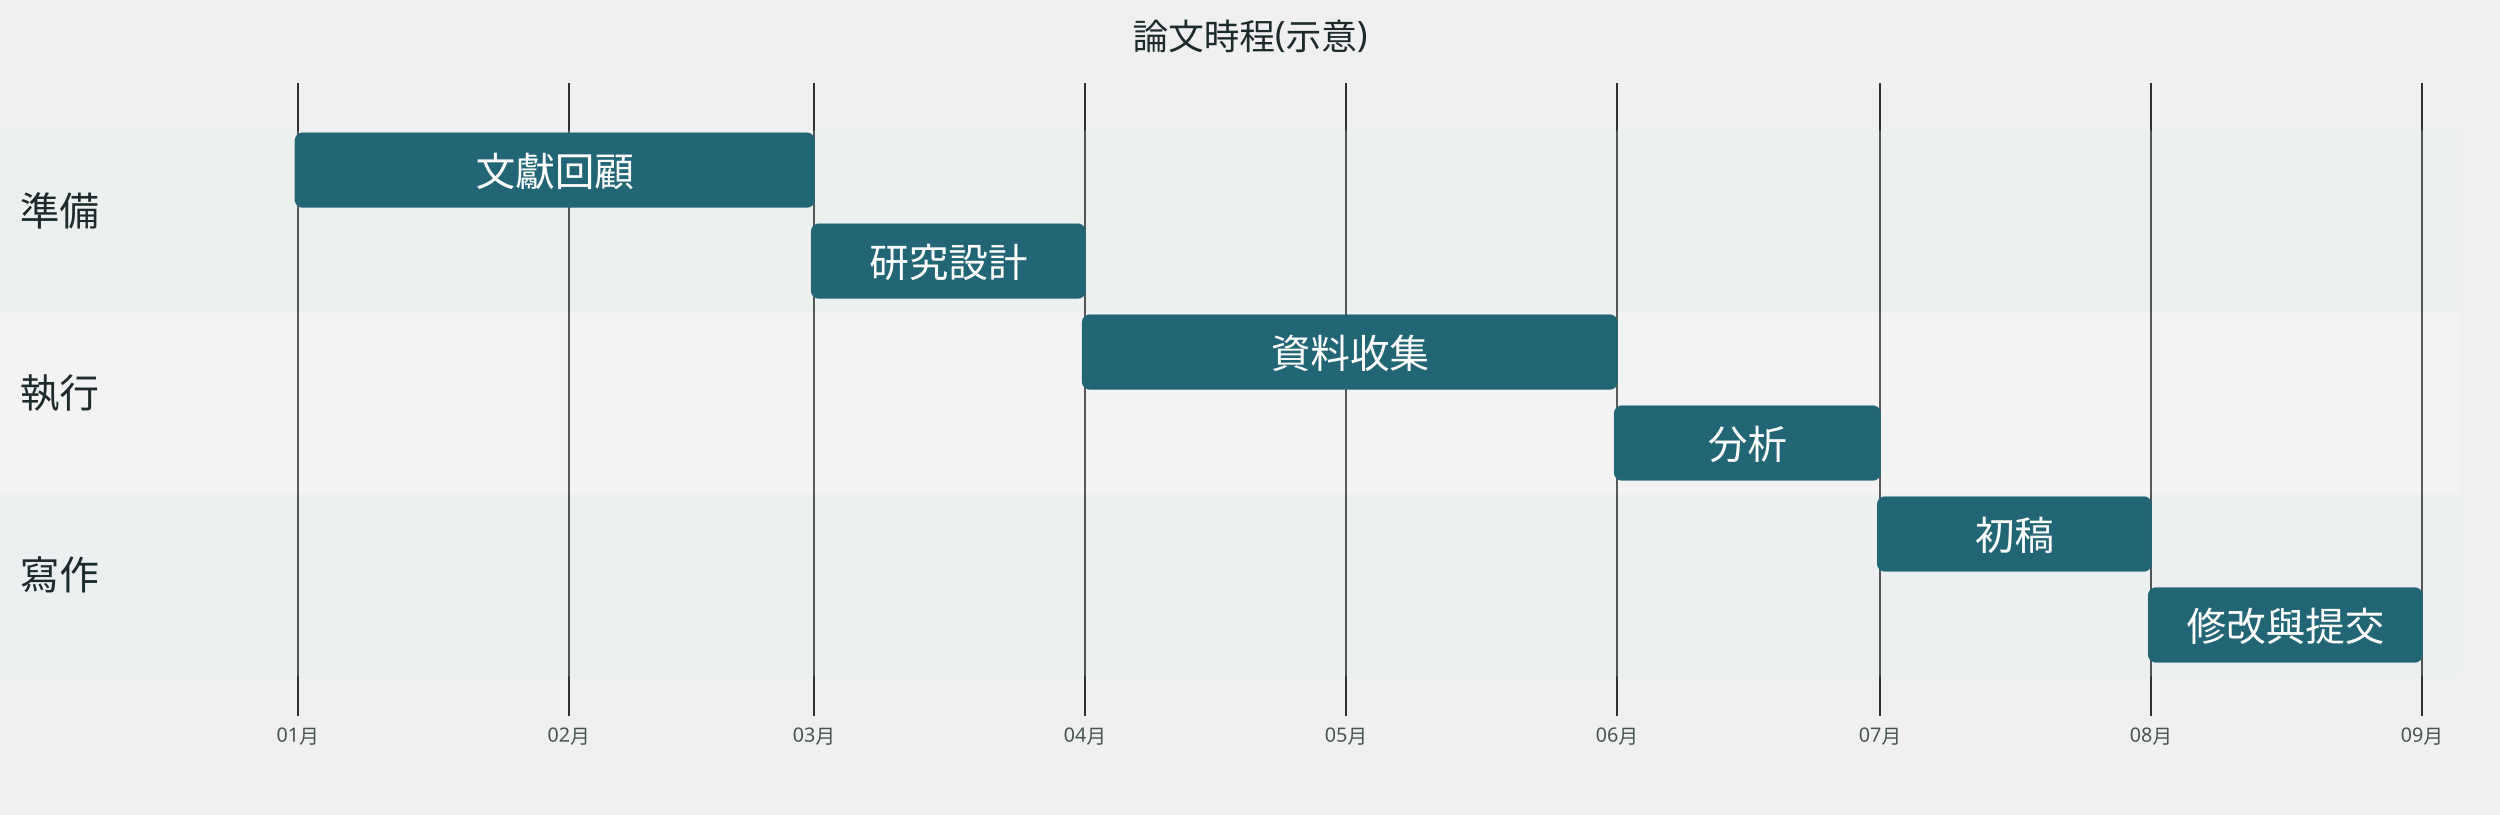
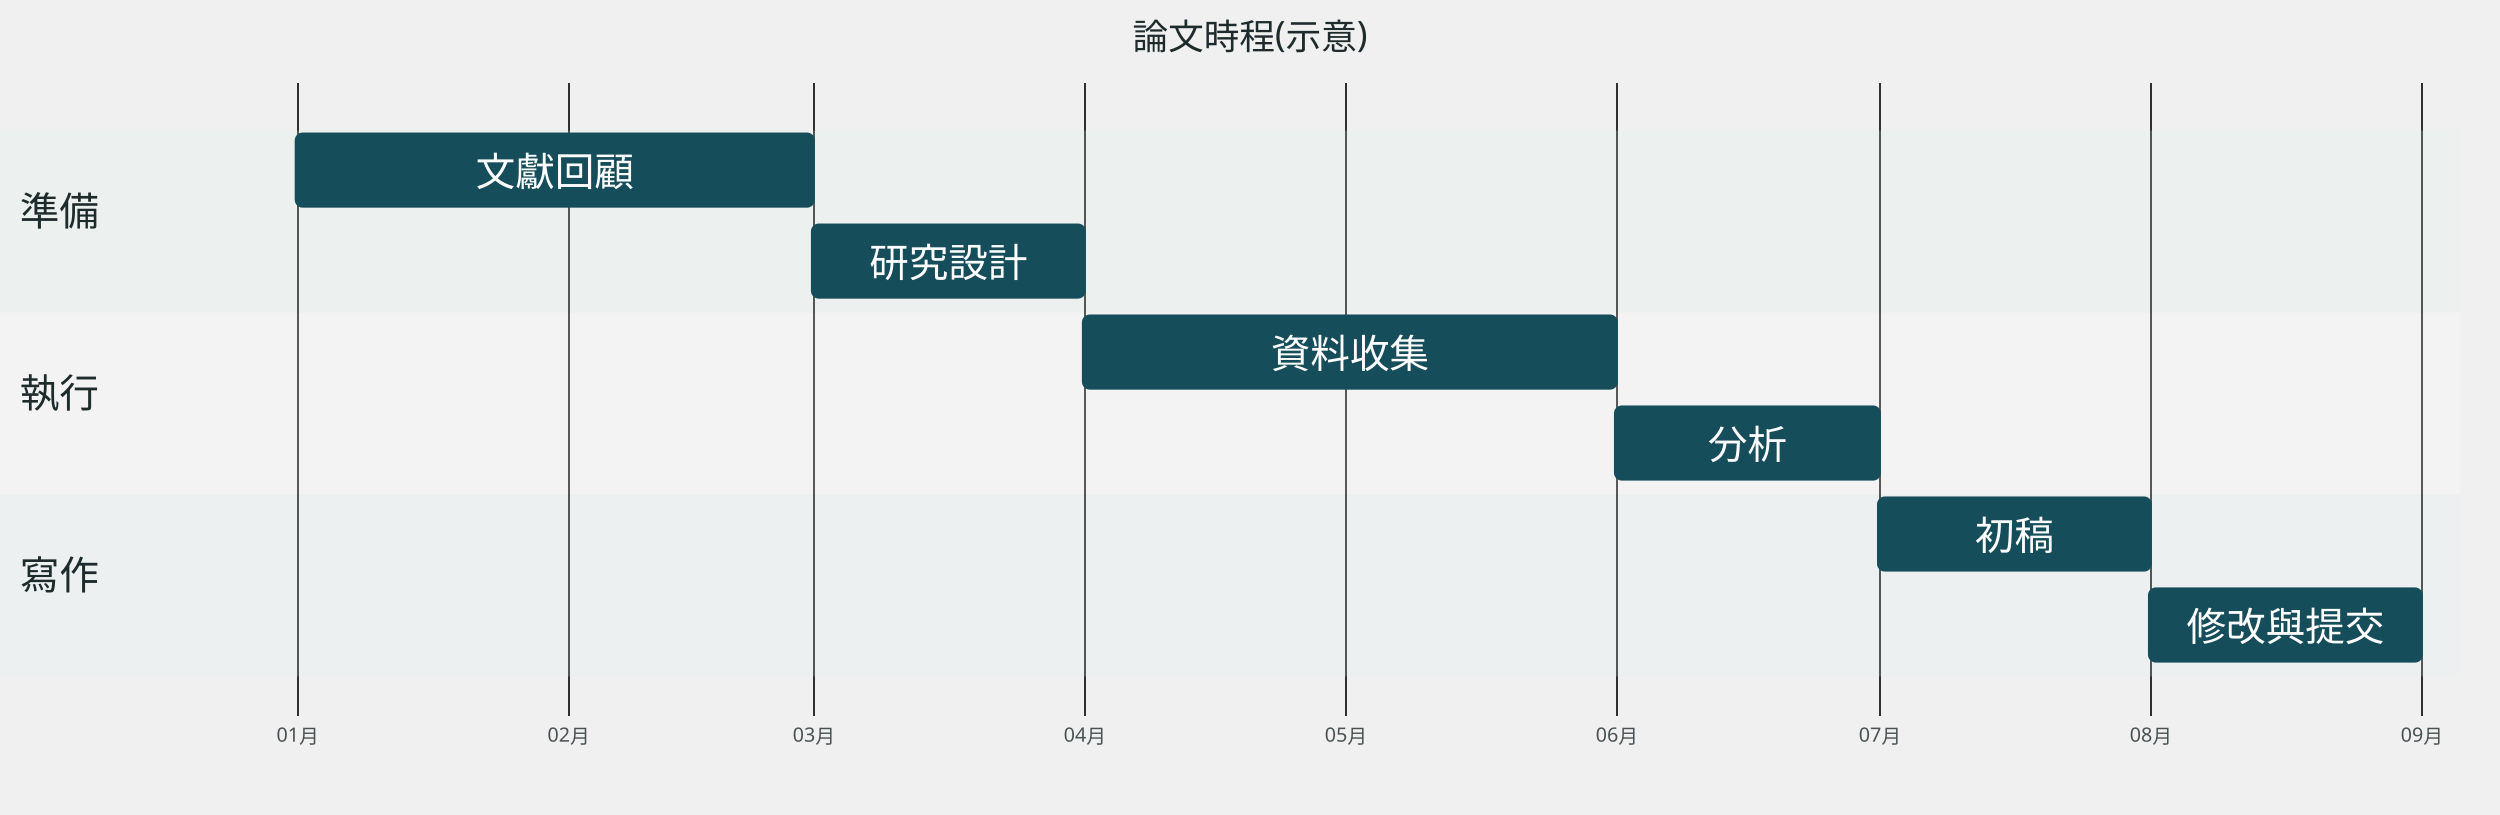
<svg xmlns="http://www.w3.org/2000/svg" id="svg_gantt" width="100%" viewBox="0 0 1264 412" style="max-width: 1264px;" role="graphics-document document" aria-roledescription="gantt">
-   <style>#svg_gantt{font-family:'Noto Sans TC','Microsoft JhengHei','PingFang TC','Segoe UI',sans-serif;font-size:22px;fill:#1E2B2C;}@keyframes edge-animation-frame{from{stroke-dashoffset:0;}}@keyframes dash{to{stroke-dashoffset:0;}}#svg_gantt .edge-animation-slow{stroke-dasharray:9,5!important;stroke-dashoffset:900;animation:dash 50s linear infinite;stroke-linecap:round;}#svg_gantt .edge-animation-fast{stroke-dasharray:9,5!important;stroke-dashoffset:900;animation:dash 20s linear infinite;stroke-linecap:round;}#svg_gantt .error-icon{fill:#DDF0E7;}#svg_gantt .error-text{fill:#1E2B2C;stroke:#1E2B2C;}#svg_gantt .edge-thickness-normal{stroke-width:1px;}#svg_gantt .edge-thickness-thick{stroke-width:3.5px;}#svg_gantt .edge-pattern-solid{stroke-dasharray:0;}#svg_gantt .edge-thickness-invisible{stroke-width:0;fill:none;}#svg_gantt .edge-pattern-dashed{stroke-dasharray:3;}#svg_gantt .edge-pattern-dotted{stroke-dasharray:2;}#svg_gantt .marker{fill:#226676;stroke:#226676;}#svg_gantt .marker.cross{stroke:#226676;}#svg_gantt svg{font-family:'Noto Sans TC','Microsoft JhengHei','PingFang TC','Segoe UI',sans-serif;font-size:22px;}#svg_gantt p{margin:0;}#svg_gantt .mermaid-main-font{font-family:'Noto Sans TC','Microsoft JhengHei','PingFang TC','Segoe UI',sans-serif;}#svg_gantt .exclude-range{fill:#eeeeee;}#svg_gantt .section{stroke:none;opacity:0.2;}#svg_gantt .section0{fill:#DDF0E7;}#svg_gantt .section2{fill:#DDEEF1;}#svg_gantt .section1,#svg_gantt .section3{fill:#FFFFFF;opacity:0.2;}#svg_gantt .sectionTitle0{fill:#1E2B2C;}#svg_gantt .sectionTitle1{fill:#1E2B2C;}#svg_gantt .sectionTitle2{fill:#1E2B2C;}#svg_gantt .sectionTitle3{fill:#1E2B2C;}#svg_gantt .sectionTitle{text-anchor:start;font-family:'Noto Sans TC','Microsoft JhengHei','PingFang TC','Segoe UI',sans-serif;}#svg_gantt .grid .tick{stroke:#E3DDD3;opacity:0.8;shape-rendering:crispEdges;}#svg_gantt .grid .tick text{font-family:'Noto Sans TC','Microsoft JhengHei','PingFang TC','Segoe UI',sans-serif;fill:#1E2B2C;}#svg_gantt .grid path{stroke-width:0;}#svg_gantt .today{fill:none;stroke:#D0656E;stroke-width:2px;}#svg_gantt .task{stroke-width:2;}#svg_gantt .taskText{text-anchor:middle;font-family:'Noto Sans TC','Microsoft JhengHei','PingFang TC','Segoe UI',sans-serif;}#svg_gantt .taskTextOutsideRight{fill:#1E2B2C;text-anchor:start;font-family:'Noto Sans TC','Microsoft JhengHei','PingFang TC','Segoe UI',sans-serif;}#svg_gantt .taskTextOutsideLeft{fill:#1E2B2C;text-anchor:end;}#svg_gantt .task.clickable{cursor:pointer;}#svg_gantt .taskText.clickable{cursor:pointer;fill:#1E2B2C!important;font-weight:bold;}#svg_gantt .taskTextOutsideLeft.clickable{cursor:pointer;fill:#1E2B2C!important;font-weight:bold;}#svg_gantt .taskTextOutsideRight.clickable{cursor:pointer;fill:#1E2B2C!important;font-weight:bold;}#svg_gantt .taskText0,#svg_gantt .taskText1,#svg_gantt .taskText2,#svg_gantt .taskText3{fill:#FFFFFF;}#svg_gantt .task0,#svg_gantt .task1,#svg_gantt .task2,#svg_gantt .task3{fill:#226676;stroke:#226676;}#svg_gantt .taskTextOutside0,#svg_gantt .taskTextOutside2{fill:#1E2B2C;}#svg_gantt .taskTextOutside1,#svg_gantt .taskTextOutside3{fill:#1E2B2C;}#svg_gantt .active0,#svg_gantt .active1,#svg_gantt .active2,#svg_gantt .active3{fill:#D0656E;stroke:#B54A54;}#svg_gantt .activeText0,#svg_gantt .activeText1,#svg_gantt .activeText2,#svg_gantt .activeText3{fill:#1E2B2C!important;}#svg_gantt .done0,#svg_gantt .done1,#svg_gantt .done2,#svg_gantt .done3{stroke:#B2DCC9;fill:#CBC2B6;stroke-width:2;}#svg_gantt .doneText0,#svg_gantt .doneText1,#svg_gantt .doneText2,#svg_gantt .doneText3{fill:#1E2B2C!important;}#svg_gantt .doneText0.taskTextOutsideLeft,#svg_gantt .doneText0.taskTextOutsideRight,#svg_gantt .doneText1.taskTextOutsideLeft,#svg_gantt .doneText1.taskTextOutsideRight,#svg_gantt .doneText2.taskTextOutsideLeft,#svg_gantt .doneText2.taskTextOutsideRight,#svg_gantt .doneText3.taskTextOutsideLeft,#svg_gantt .doneText3.taskTextOutsideRight{fill:#1E2B2C!important;}#svg_gantt .crit0,#svg_gantt .crit1,#svg_gantt .crit2,#svg_gantt .crit3{stroke:#ff8888;fill:red;stroke-width:2;}#svg_gantt .activeCrit0,#svg_gantt .activeCrit1,#svg_gantt .activeCrit2,#svg_gantt .activeCrit3{stroke:#ff8888;fill:#D0656E;stroke-width:2;}#svg_gantt .doneCrit0,#svg_gantt .doneCrit1,#svg_gantt .doneCrit2,#svg_gantt .doneCrit3{stroke:#ff8888;fill:#CBC2B6;stroke-width:2;cursor:pointer;shape-rendering:crispEdges;}#svg_gantt .milestone{transform:rotate(45deg) scale(0.8,0.8);}#svg_gantt .milestoneText{font-style:italic;}#svg_gantt .doneCritText0,#svg_gantt .doneCritText1,#svg_gantt .doneCritText2,#svg_gantt .doneCritText3{fill:#1E2B2C!important;}#svg_gantt .doneCritText0.taskTextOutsideLeft,#svg_gantt .doneCritText0.taskTextOutsideRight,#svg_gantt .doneCritText1.taskTextOutsideLeft,#svg_gantt .doneCritText1.taskTextOutsideRight,#svg_gantt .doneCritText2.taskTextOutsideLeft,#svg_gantt .doneCritText2.taskTextOutsideRight,#svg_gantt .doneCritText3.taskTextOutsideLeft,#svg_gantt .doneCritText3.taskTextOutsideRight{fill:#1E2B2C!important;}#svg_gantt .vert{stroke:navy;}#svg_gantt .vertText{font-size:15px;text-anchor:middle;fill:navy!important;}#svg_gantt .activeCritText0,#svg_gantt .activeCritText1,#svg_gantt .activeCritText2,#svg_gantt .activeCritText3{fill:#1E2B2C!important;}#svg_gantt .titleText{text-anchor:middle;font-size:18px;fill:#1E2B2C;font-family:'Noto Sans TC','Microsoft JhengHei','PingFang TC','Segoe UI',sans-serif;}#svg_gantt .node .neo-node{stroke:#226676;}#svg_gantt [data-look="neo"].node rect,#svg_gantt [data-look="neo"].cluster rect,#svg_gantt [data-look="neo"].node polygon{stroke:url(#svg_gantt-gradient);filter:drop-shadow( 1px 2px 2px rgba(185,185,185,1));}#svg_gantt [data-look="neo"].swimlane.cluster rect{filter:none;}#svg_gantt [data-look="neo"].node path{stroke:url(#svg_gantt-gradient);stroke-width:1px;}#svg_gantt [data-look="neo"].node .outer-path{filter:drop-shadow( 1px 2px 2px rgba(185,185,185,1));}#svg_gantt [data-look="neo"].node .neo-line path{stroke:#226676;filter:none;}#svg_gantt [data-look="neo"].node circle{stroke:url(#svg_gantt-gradient);filter:drop-shadow( 1px 2px 2px rgba(185,185,185,1));}#svg_gantt [data-look="neo"].node circle .state-start{fill:#000000;}#svg_gantt [data-look="neo"].icon-shape .icon{fill:url(#svg_gantt-gradient);filter:drop-shadow( 1px 2px 2px rgba(185,185,185,1));}#svg_gantt [data-look="neo"].icon-shape .icon-neo path{stroke:url(#svg_gantt-gradient);filter:drop-shadow( 1px 2px 2px rgba(185,185,185,1));}#svg_gantt :root{--mermaid-font-family:'Noto Sans TC','Microsoft JhengHei','PingFang TC','Segoe UI',sans-serif;}</style>
+   <style>#svg_gantt{font-family:'Noto Sans TC','Microsoft JhengHei','PingFang TC','Segoe UI',sans-serif;font-size:22px;fill:#1E2B2C;}@keyframes edge-animation-frame{from{stroke-dashoffset:0;}}@keyframes dash{to{stroke-dashoffset:0;}}#svg_gantt .edge-animation-slow{stroke-dasharray:9,5!important;stroke-dashoffset:900;animation:dash 50s linear infinite;stroke-linecap:round;}#svg_gantt .edge-animation-fast{stroke-dasharray:9,5!important;stroke-dashoffset:900;animation:dash 20s linear infinite;stroke-linecap:round;}#svg_gantt .error-icon{fill:#DDF0E7;}#svg_gantt .error-text{fill:#1E2B2C;stroke:#1E2B2C;}#svg_gantt .edge-thickness-normal{stroke-width:1px;}#svg_gantt .edge-thickness-thick{stroke-width:3.5px;}#svg_gantt .edge-pattern-solid{stroke-dasharray:0;}#svg_gantt .edge-thickness-invisible{stroke-width:0;fill:none;}#svg_gantt .edge-pattern-dashed{stroke-dasharray:3;}#svg_gantt .edge-pattern-dotted{stroke-dasharray:2;}#svg_gantt .marker{fill:#164D5B;stroke:#164D5B;}#svg_gantt .marker.cross{stroke:#164D5B;}#svg_gantt svg{font-family:'Noto Sans TC','Microsoft JhengHei','PingFang TC','Segoe UI',sans-serif;font-size:22px;}#svg_gantt p{margin:0;}#svg_gantt .mermaid-main-font{font-family:'Noto Sans TC','Microsoft JhengHei','PingFang TC','Segoe UI',sans-serif;}#svg_gantt .exclude-range{fill:#eeeeee;}#svg_gantt .section{stroke:none;opacity:0.2;}#svg_gantt .section0{fill:#DDF0E7;}#svg_gantt .section2{fill:#DDEEF1;}#svg_gantt .section1,#svg_gantt .section3{fill:#FFFFFF;opacity:0.2;}#svg_gantt .sectionTitle0{fill:#1E2B2C;}#svg_gantt .sectionTitle1{fill:#1E2B2C;}#svg_gantt .sectionTitle2{fill:#1E2B2C;}#svg_gantt .sectionTitle3{fill:#1E2B2C;}#svg_gantt .sectionTitle{text-anchor:start;font-family:'Noto Sans TC','Microsoft JhengHei','PingFang TC','Segoe UI',sans-serif;}#svg_gantt .grid .tick{stroke:#E3DDD3;opacity:0.8;shape-rendering:crispEdges;}#svg_gantt .grid .tick text{font-family:'Noto Sans TC','Microsoft JhengHei','PingFang TC','Segoe UI',sans-serif;fill:#1E2B2C;}#svg_gantt .grid path{stroke-width:0;}#svg_gantt .today{fill:none;stroke:#A23F49;stroke-width:2px;}#svg_gantt .task{stroke-width:2;}#svg_gantt .taskText{text-anchor:middle;font-family:'Noto Sans TC','Microsoft JhengHei','PingFang TC','Segoe UI',sans-serif;}#svg_gantt .taskTextOutsideRight{fill:#1E2B2C;text-anchor:start;font-family:'Noto Sans TC','Microsoft JhengHei','PingFang TC','Segoe UI',sans-serif;}#svg_gantt .taskTextOutsideLeft{fill:#1E2B2C;text-anchor:end;}#svg_gantt .task.clickable{cursor:pointer;}#svg_gantt .taskText.clickable{cursor:pointer;fill:#1E2B2C!important;font-weight:bold;}#svg_gantt .taskTextOutsideLeft.clickable{cursor:pointer;fill:#1E2B2C!important;font-weight:bold;}#svg_gantt .taskTextOutsideRight.clickable{cursor:pointer;fill:#1E2B2C!important;font-weight:bold;}#svg_gantt .taskText0,#svg_gantt .taskText1,#svg_gantt .taskText2,#svg_gantt .taskText3{fill:#FFFFFF;}#svg_gantt .task0,#svg_gantt .task1,#svg_gantt .task2,#svg_gantt .task3{fill:#164D5B;stroke:#164D5B;}#svg_gantt .taskTextOutside0,#svg_gantt .taskTextOutside2{fill:#1E2B2C;}#svg_gantt .taskTextOutside1,#svg_gantt .taskTextOutside3{fill:#1E2B2C;}#svg_gantt .active0,#svg_gantt .active1,#svg_gantt .active2,#svg_gantt .active3{fill:#A23F49;stroke:#B54A54;}#svg_gantt .activeText0,#svg_gantt .activeText1,#svg_gantt .activeText2,#svg_gantt .activeText3{fill:#1E2B2C!important;}#svg_gantt .done0,#svg_gantt .done1,#svg_gantt .done2,#svg_gantt .done3{stroke:#B2DCC9;fill:#CBC2B6;stroke-width:2;}#svg_gantt .doneText0,#svg_gantt .doneText1,#svg_gantt .doneText2,#svg_gantt .doneText3{fill:#1E2B2C!important;}#svg_gantt .doneText0.taskTextOutsideLeft,#svg_gantt .doneText0.taskTextOutsideRight,#svg_gantt .doneText1.taskTextOutsideLeft,#svg_gantt .doneText1.taskTextOutsideRight,#svg_gantt .doneText2.taskTextOutsideLeft,#svg_gantt .doneText2.taskTextOutsideRight,#svg_gantt .doneText3.taskTextOutsideLeft,#svg_gantt .doneText3.taskTextOutsideRight{fill:#1E2B2C!important;}#svg_gantt .crit0,#svg_gantt .crit1,#svg_gantt .crit2,#svg_gantt .crit3{stroke:#ff8888;fill:red;stroke-width:2;}#svg_gantt .activeCrit0,#svg_gantt .activeCrit1,#svg_gantt .activeCrit2,#svg_gantt .activeCrit3{stroke:#ff8888;fill:#A23F49;stroke-width:2;}#svg_gantt .doneCrit0,#svg_gantt .doneCrit1,#svg_gantt .doneCrit2,#svg_gantt .doneCrit3{stroke:#ff8888;fill:#CBC2B6;stroke-width:2;cursor:pointer;shape-rendering:crispEdges;}#svg_gantt .milestone{transform:rotate(45deg) scale(0.8,0.8);}#svg_gantt .milestoneText{font-style:italic;}#svg_gantt .doneCritText0,#svg_gantt .doneCritText1,#svg_gantt .doneCritText2,#svg_gantt .doneCritText3{fill:#1E2B2C!important;}#svg_gantt .doneCritText0.taskTextOutsideLeft,#svg_gantt .doneCritText0.taskTextOutsideRight,#svg_gantt .doneCritText1.taskTextOutsideLeft,#svg_gantt .doneCritText1.taskTextOutsideRight,#svg_gantt .doneCritText2.taskTextOutsideLeft,#svg_gantt .doneCritText2.taskTextOutsideRight,#svg_gantt .doneCritText3.taskTextOutsideLeft,#svg_gantt .doneCritText3.taskTextOutsideRight{fill:#1E2B2C!important;}#svg_gantt .vert{stroke:navy;}#svg_gantt .vertText{font-size:15px;text-anchor:middle;fill:navy!important;}#svg_gantt .activeCritText0,#svg_gantt .activeCritText1,#svg_gantt .activeCritText2,#svg_gantt .activeCritText3{fill:#1E2B2C!important;}#svg_gantt .titleText{text-anchor:middle;font-size:18px;fill:#1E2B2C;font-family:'Noto Sans TC','Microsoft JhengHei','PingFang TC','Segoe UI',sans-serif;}#svg_gantt .node .neo-node{stroke:#164D5B;}#svg_gantt [data-look="neo"].node rect,#svg_gantt [data-look="neo"].cluster rect,#svg_gantt [data-look="neo"].node polygon{stroke:url(#svg_gantt-gradient);filter:drop-shadow( 1px 2px 2px rgba(185,185,185,1));}#svg_gantt [data-look="neo"].swimlane.cluster rect{filter:none;}#svg_gantt [data-look="neo"].node path{stroke:url(#svg_gantt-gradient);stroke-width:1px;}#svg_gantt [data-look="neo"].node .outer-path{filter:drop-shadow( 1px 2px 2px rgba(185,185,185,1));}#svg_gantt [data-look="neo"].node .neo-line path{stroke:#164D5B;filter:none;}#svg_gantt [data-look="neo"].node circle{stroke:url(#svg_gantt-gradient);filter:drop-shadow( 1px 2px 2px rgba(185,185,185,1));}#svg_gantt [data-look="neo"].node circle .state-start{fill:#000000;}#svg_gantt [data-look="neo"].icon-shape .icon{fill:url(#svg_gantt-gradient);filter:drop-shadow( 1px 2px 2px rgba(185,185,185,1));}#svg_gantt [data-look="neo"].icon-shape .icon-neo path{stroke:url(#svg_gantt-gradient);filter:drop-shadow( 1px 2px 2px rgba(185,185,185,1));}#svg_gantt :root{--mermaid-font-family:'Noto Sans TC','Microsoft JhengHei','PingFang TC','Segoe UI',sans-serif;}</style>
  <g />
  <g class="grid" transform="translate(150, 362)" fill="none" font-size="10" font-family="sans-serif" text-anchor="middle">
    <path class="domain" stroke="currentColor" d="M0.5,-320V0.5H1074.5V-320" />
    <g class="tick" opacity="1" transform="translate(0.5,0)">
      <line stroke="currentColor" y2="-320" />
      <text fill="#000" y="3" dy="1em" stroke="none" font-size="10" style="text-anchor: middle;">01月</text>
    </g>
    <g class="tick" opacity="1" transform="translate(137.5,0)">
      <line stroke="currentColor" y2="-320" />
      <text fill="#000" y="3" dy="1em" stroke="none" font-size="10" style="text-anchor: middle;">02月</text>
    </g>
    <g class="tick" opacity="1" transform="translate(261.5,0)">
      <line stroke="currentColor" y2="-320" />
      <text fill="#000" y="3" dy="1em" stroke="none" font-size="10" style="text-anchor: middle;">03月</text>
    </g>
    <g class="tick" opacity="1" transform="translate(398.5,0)">
      <line stroke="currentColor" y2="-320" />
      <text fill="#000" y="3" dy="1em" stroke="none" font-size="10" style="text-anchor: middle;">04月</text>
    </g>
    <g class="tick" opacity="1" transform="translate(530.5,0)">
      <line stroke="currentColor" y2="-320" />
      <text fill="#000" y="3" dy="1em" stroke="none" font-size="10" style="text-anchor: middle;">05月</text>
    </g>
    <g class="tick" opacity="1" transform="translate(667.5,0)">
      <line stroke="currentColor" y2="-320" />
      <text fill="#000" y="3" dy="1em" stroke="none" font-size="10" style="text-anchor: middle;">06月</text>
    </g>
    <g class="tick" opacity="1" transform="translate(800.5,0)">
      <line stroke="currentColor" y2="-320" />
      <text fill="#000" y="3" dy="1em" stroke="none" font-size="10" style="text-anchor: middle;">07月</text>
    </g>
    <g class="tick" opacity="1" transform="translate(937.5,0)">
      <line stroke="currentColor" y2="-320" />
      <text fill="#000" y="3" dy="1em" stroke="none" font-size="10" style="text-anchor: middle;">08月</text>
    </g>
    <g class="tick" opacity="1" transform="translate(1074.5,0)">
      <line stroke="currentColor" y2="-320" />
      <text fill="#000" y="3" dy="1em" stroke="none" font-size="10" style="text-anchor: middle;">09月</text>
    </g>
  </g>
  <g>
    <rect x="0" y="66" width="1244" height="46" class="section section0" />
    <rect x="0" y="112" width="1244" height="46" class="section section0" />
    <rect x="0" y="158" width="1244" height="46" class="section section1" />
    <rect x="0" y="204" width="1244" height="46" class="section section1" />
    <rect x="0" y="250" width="1244" height="46" class="section section2" />
    <rect x="0" y="296" width="1244" height="46" class="section section2" />
  </g>
  <g>
    <rect id="svg_gantt-a1" rx="3" ry="3" x="150" y="68" width="261" height="36" transform-origin="280.5px 86px" class="task task0 " />
    <rect id="svg_gantt-a2" rx="3" ry="3" x="411" y="114" width="137" height="36" transform-origin="479.5px 132px" class="task task0 " />
    <rect id="svg_gantt-b1" rx="3" ry="3" x="548" y="160" width="269" height="36" transform-origin="682.5px 178px" class="task task1 " />
    <rect id="svg_gantt-b2" rx="3" ry="3" x="817" y="206" width="133" height="36" transform-origin="883.5px 224px" class="task task1 " />
    <rect id="svg_gantt-c1" rx="3" ry="3" x="950" y="252" width="137" height="36" transform-origin="1018.5px 270px" class="task task2 " />
    <rect id="svg_gantt-c2" rx="3" ry="3" x="1087" y="298" width="137" height="36" transform-origin="1155.5px 316px" class="task task2 " />
    <text id="svg_gantt-a1-text" font-size="20" x="280.5" y="94" text-height="36" class=" taskText taskText0  width-80">文獻回顧 </text>
    <text id="svg_gantt-a2-text" font-size="20" x="479.5" y="140" text-height="36" class=" taskText taskText0  width-80">研究設計 </text>
    <text id="svg_gantt-b1-text" font-size="20" x="682.5" y="186" text-height="36" class=" taskText taskText1  width-80">資料收集 </text>
    <text id="svg_gantt-b2-text" font-size="20" x="883.5" y="232" text-height="36" class=" taskText taskText1  width-40">分析 </text>
    <text id="svg_gantt-c1-text" font-size="20" x="1018.5" y="278" text-height="36" class=" taskText taskText2  width-40">初稿 </text>
    <text id="svg_gantt-c2-text" font-size="20" x="1155.5" y="324" text-height="36" class=" taskText taskText2  width-100">修改與提交 </text>
  </g>
  <g>
    <text dy="0em" x="10" y="114" font-size="20" class="sectionTitle sectionTitle0">
      <tspan alignment-baseline="central" x="10">準備</tspan>
    </text>
    <text dy="0em" x="10" y="206" font-size="20" class="sectionTitle sectionTitle1">
      <tspan alignment-baseline="central" x="10">執行</tspan>
    </text>
    <text dy="0em" x="10" y="298" font-size="20" class="sectionTitle sectionTitle2">
      <tspan alignment-baseline="central" x="10">寫作</tspan>
    </text>
  </g>
  <g class="today">
-     <line x1="-316" x2="-316" y1="25" y2="387" class="today" />
+     <line x1="-315" x2="-315" y1="25" y2="387" class="today" />
  </g>
  <text x="632" y="25" class="titleText">論文時程(示意)</text>
</svg>
